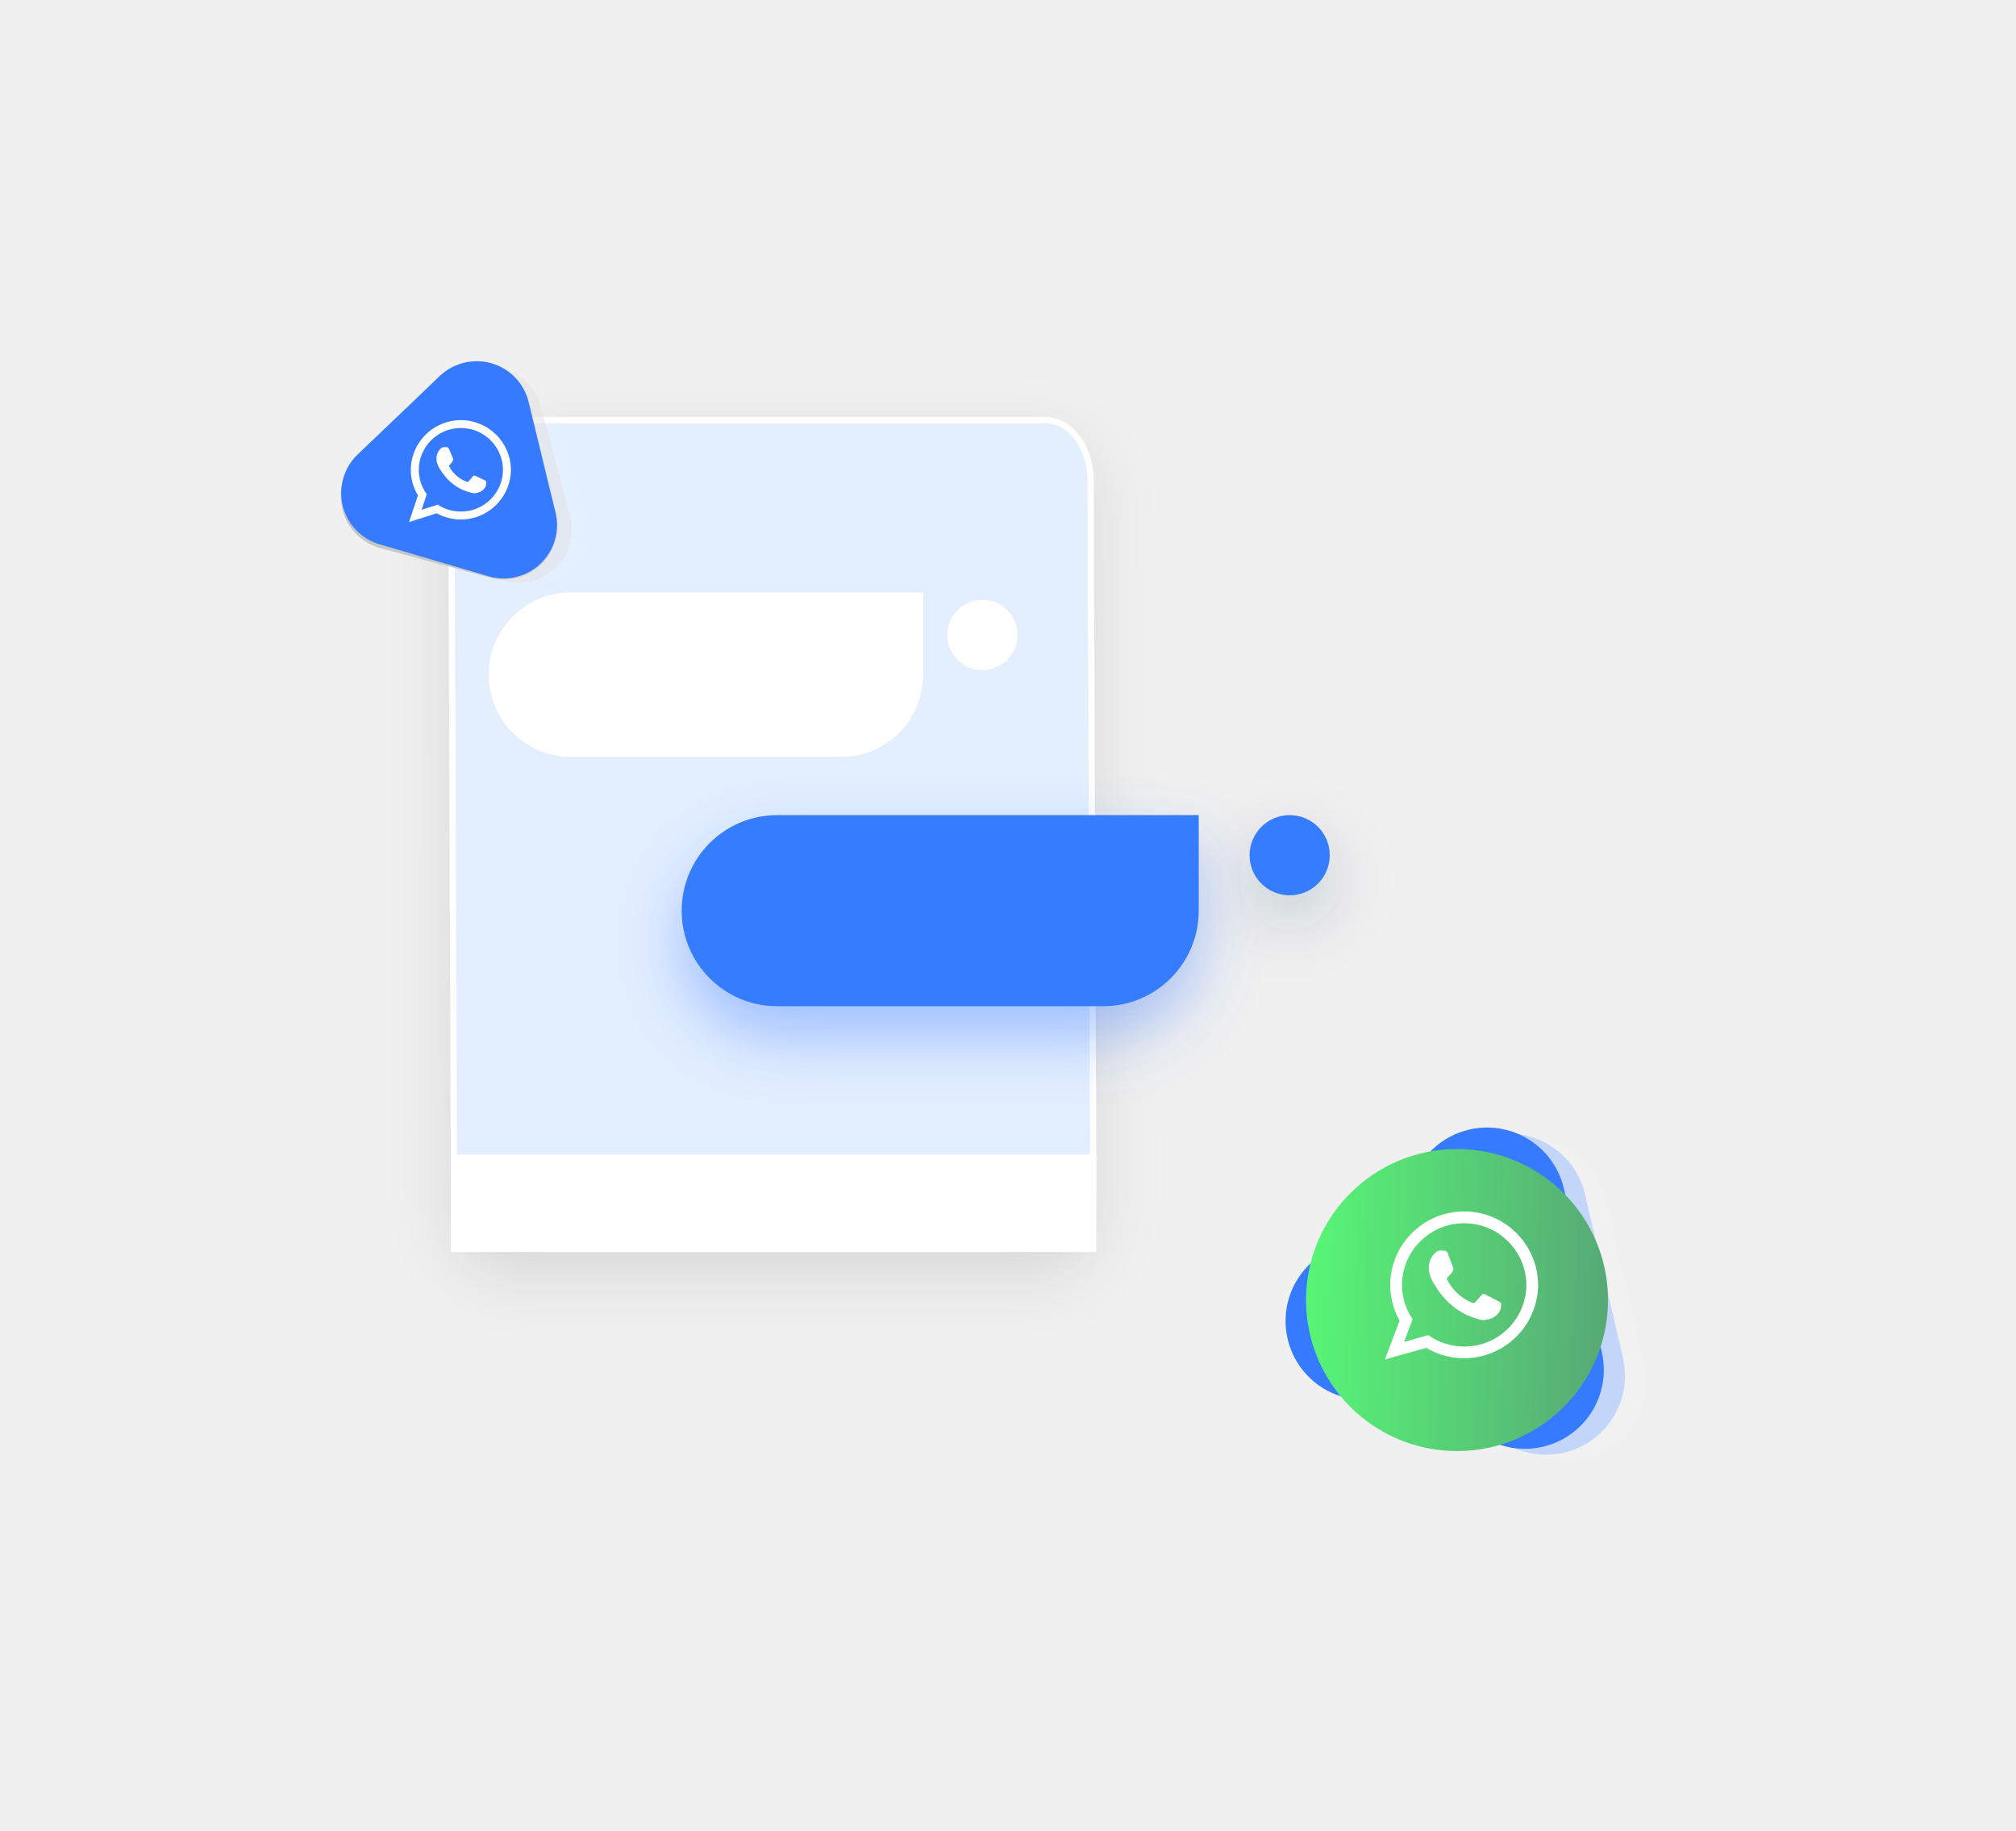
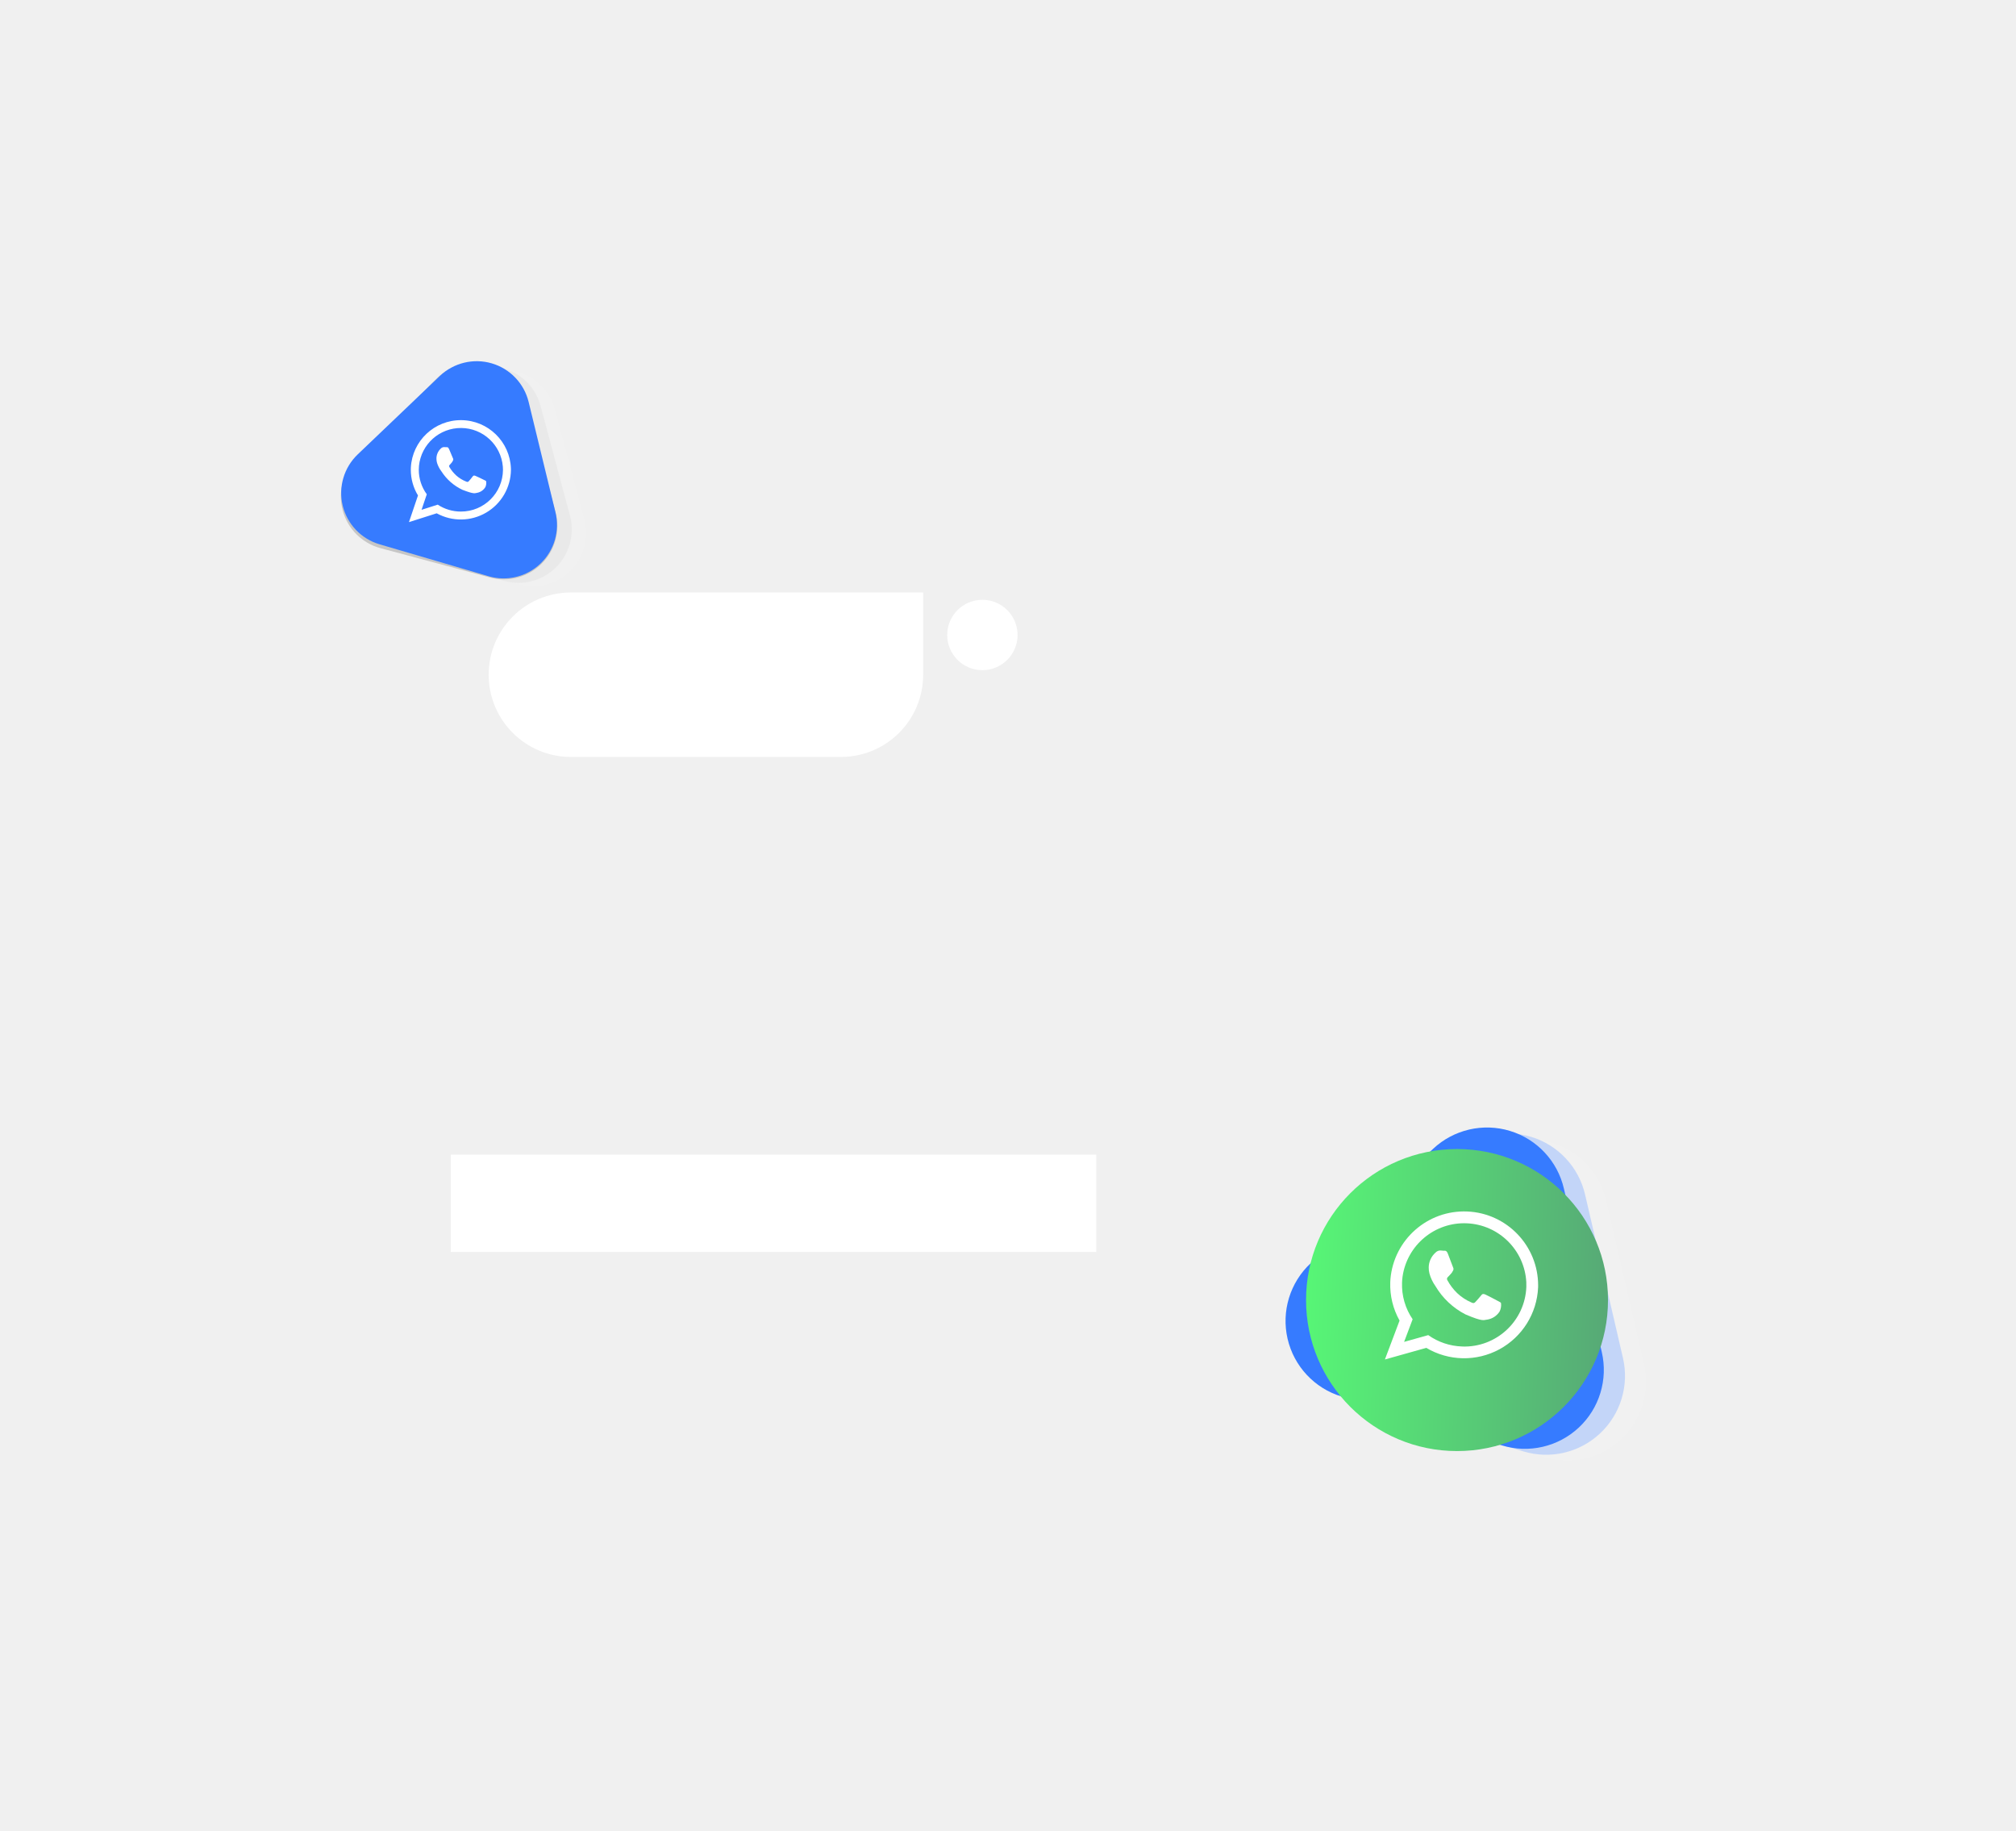
<svg xmlns="http://www.w3.org/2000/svg" width="327.156" height="296.996" viewBox="0 0 327.156 296.996">
  <defs>
-     <filter id="Path_585" x="57.749" y="56.654" width="135.157" height="165.237" filterUnits="userSpaceOnUse">
+     <filter id="Path_585" x="57.749" y="56.654" width="135.157" height="165.237">
      <feOffset dy="4" input="SourceAlpha" />
      <feGaussianBlur stdDeviation="5" result="blur" />
      <feFlood flood-opacity="0.102" />
      <feComposite operator="in" in2="blur" />
      <feComposite in="SourceGraphic" />
    </filter>
-     <filter id="Rectangle_219" x="95.625" y="122.242" width="113.906" height="60.998" filterUnits="userSpaceOnUse">
+     <filter id="Rectangle_219" x="95.625" y="122.242" width="113.906" height="60.998">
      <feOffset dy="5" input="SourceAlpha" />
      <feGaussianBlur stdDeviation="5" result="blur-2" />
      <feFlood flood-color="#367bff" flood-opacity="0.4" />
      <feComposite operator="in" in2="blur-2" />
      <feComposite in="SourceGraphic" />
    </filter>
-     <filter id="Ellipse_121" x="187.784" y="121.242" width="43.01" height="43.01" filterUnits="userSpaceOnUse">
+     <filter id="Ellipse_121" x="187.784" y="121.242" width="43.01" height="43.01">
      <feOffset dy="4" input="SourceAlpha" />
      <feGaussianBlur stdDeviation="5" result="blur-3" />
      <feFlood flood-color="#0a3560" flood-opacity="0.2" />
      <feComposite operator="in" in2="blur-3" />
      <feComposite in="SourceGraphic" />
    </filter>
    <linearGradient id="linear-gradient" y1="0.483" x2="1" y2="0.517" gradientUnits="objectBoundingBox">
      <stop offset="0" stop-color="#57f676" />
      <stop offset="1" stop-color="#57a976" />
    </linearGradient>
  </defs>
  <g id="Group_376" data-name="Group 376" transform="translate(-237.077 -3484.086)">
    <g transform="matrix(1, 0, 0, 1, 237.08, 3484.09)" filter="url(#Path_585)">
      <path id="Path_585-2" data-name="Path 585" d="M3153.319,4630.258h-89.074c-4.046,0-7.342-4.354-7.362-9.726l-.432-114.786c-.02-5.371,3.244-9.725,7.289-9.725h89.074c4.046,0,7.342,4.354,7.362,9.725l.432,114.786C3160.628,4625.9,3157.365,4630.258,3153.319,4630.258Z" transform="translate(-2983.2 -4427.87)" fill="#e3eeff" stroke="#fff" stroke-miterlimit="10" stroke-width="1" />
    </g>
    <g transform="matrix(1, 0, 0, 1, 237.08, 3484.09)" filter="url(#Rectangle_219)">
      <path id="Rectangle_219-2" data-name="Rectangle 219" d="M15.5,0H83.906a0,0,0,0,1,0,0V15.5A15.5,15.5,0,0,1,68.407,31H15.5A15.5,15.5,0,0,1,0,15.5v0A15.5,15.5,0,0,1,15.5,0Z" transform="translate(110.62 132.24)" fill="#367bff" />
    </g>
    <g transform="matrix(1, 0, 0, 1, 237.08, 3484.09)" filter="url(#Ellipse_121)">
      <circle id="Ellipse_121-2" data-name="Ellipse 121" cx="6.505" cy="6.505" r="6.505" transform="translate(202.78 132.24)" fill="#367bff" />
    </g>
    <path id="Rectangle_220" data-name="Rectangle 220" d="M12.839,0H69.508a0,0,0,0,1,0,0V12.839A12.839,12.839,0,0,1,56.668,25.679H12.839A12.839,12.839,0,0,1,0,12.839v0A12.839,12.839,0,0,1,12.839,0Z" transform="translate(316.879 3580.711)" fill="#fff" stroke="#fff" stroke-miterlimit="10" stroke-width="1" />
    <rect id="Rectangle_221" data-name="Rectangle 221" width="103.751" height="14.796" transform="translate(310.732 3671.908)" fill="#fff" stroke="#fff" stroke-miterlimit="10" stroke-width="1" />
    <circle id="Ellipse_122" data-name="Ellipse 122" cx="5.209" cy="5.209" r="5.209" transform="translate(391.29 3581.896)" fill="#fff" stroke="#fff" stroke-miterlimit="10" stroke-width="1" />
    <g id="Group_369" data-name="Group 369" transform="translate(-2746.125 -943.782)">
      <g id="Group_367" data-name="Group 367">
        <path id="Path_586" data-name="Path 586" d="M3078.047,4512.1l-4.769-17.8a8.668,8.668,0,0,0-14.5-3.885l-13.03,13.029a8.668,8.668,0,0,0,3.886,14.5l17.8,4.769a8.668,8.668,0,0,0,10.616-10.616l-4.769-17.8a8.668,8.668,0,0,0-14.5-3.885l-13.03,13.029a8.668,8.668,0,0,0,3.886,14.5l17.8,4.769A8.668,8.668,0,0,0,3078.047,4512.1Z" fill="#fff" opacity="0.05" />
        <path id="Path_587" data-name="Path 587" d="M3075.7,4511.524l-4.769-17.8a8.668,8.668,0,0,0-14.5-3.886l-13.03,13.03a8.668,8.668,0,0,0,3.886,14.5l17.8,4.769a8.668,8.668,0,0,0,10.616-10.616l-4.769-17.8a8.668,8.668,0,0,0-14.5-3.886l-13.03,13.03a8.668,8.668,0,0,0,3.886,14.5l17.8,4.769A8.668,8.668,0,0,0,3075.7,4511.524Z" fill="#e3e3e3" opacity="0.525" />
        <path id="Path_588" data-name="Path 588" d="M3073.351,4510.952l-4.769-17.8a8.668,8.668,0,0,0-14.5-3.886l-13.03,13.03a8.668,8.668,0,0,0,3.886,14.5l17.8,4.769a8.668,8.668,0,0,0,10.616-10.616l-4.769-17.8a8.668,8.668,0,0,0-14.5-3.886l-13.03,13.03a8.668,8.668,0,0,0,3.886,14.5l17.8,4.769A8.668,8.668,0,0,0,3073.351,4510.952Z" fill="#c6c6c6" />
      </g>
      <path id="Path_589" data-name="Path 589" d="M3044.8,4516.17l17.684,5.183a8.668,8.668,0,0,0,10.861-10.365l-4.354-17.9a8.669,8.669,0,0,0-14.408-4.223l-13.33,12.722a8.668,8.668,0,0,0,3.547,14.588l17.684,5.183a8.668,8.668,0,0,0,10.861-10.365l-4.354-17.9a8.669,8.669,0,0,0-14.408-4.223l-13.33,12.722A8.668,8.668,0,0,0,3044.8,4516.17Z" fill="#367bff" />
      <g id="Group_368" data-name="Group 368">
        <path id="Path_590" data-name="Path 590" d="M3066.114,4503.879a8.127,8.127,0,0,0-16.238-.148c0,.118-.008.236-.008.354a8,8,0,0,0,1.164,4.165l-1.464,4.325,4.5-1.43a8.135,8.135,0,0,0,12.05-7.06C3066.118,4504.016,3066.118,4503.948,3066.114,4503.879Zm-8.121,6.984a6.805,6.805,0,0,1-3.758-1.122l-2.625.837.852-2.518a6.72,6.72,0,0,1-1.3-3.975,6.267,6.267,0,0,1,.034-.658,6.834,6.834,0,0,1,13.606.129c.015.175.023.35.023.529A6.812,6.812,0,0,1,3057.993,4510.863Z" fill="#fff" fill-rule="evenodd" />
        <path id="Path_591" data-name="Path 591" d="M3061.717,4505.713c-.2-.1-1.179-.578-1.362-.643s-.316-.1-.449.1-.517.643-.631.772-.232.148-.434.05a5.41,5.41,0,0,1-1.6-.982,5.936,5.936,0,0,1-1.107-1.365c-.114-.2-.011-.305.088-.4s.2-.232.3-.346c.027-.034.049-.064.072-.1a2.153,2.153,0,0,0,.126-.236.359.359,0,0,0-.015-.346c-.05-.1-.449-1.072-.617-1.468s-.33-.327-.448-.327-.248-.019-.381-.019a.734.734,0,0,0-.532.247,2.213,2.213,0,0,0-.7,1.651,2.546,2.546,0,0,0,.1.673,4.505,4.505,0,0,0,.712,1.37,8.181,8.181,0,0,0,3.4,2.986c2.027.787,2.027.524,2.393.49a1.981,1.981,0,0,0,1.342-.939,1.626,1.626,0,0,0,.118-.94C3062.048,4505.861,3061.915,4505.812,3061.717,4505.713Z" fill="#fff" fill-rule="evenodd" />
      </g>
    </g>
    <g id="Group_370" data-name="Group 370" transform="translate(-2746.125 -943.782)">
      <path id="Path_592" data-name="Path 592" d="M3250.016,4649.15l-6.148-26.52a12.805,12.805,0,0,0-21.217-6.464l-19.892,18.585a12.806,12.806,0,0,0,5.009,21.607l26.041,7.934a12.806,12.806,0,0,0,16.207-15.142l-6.148-26.52a12.805,12.805,0,0,0-21.217-6.464l-19.892,18.585a12.806,12.806,0,0,0,5.009,21.607l26.041,7.934A12.806,12.806,0,0,0,3250.016,4649.15Z" fill="#fff" opacity="0.05" />
      <path id="Path_593" data-name="Path 593" d="M3246.578,4648.187l-6.148-26.519a12.806,12.806,0,0,0-21.217-6.465l-19.892,18.585a12.806,12.806,0,0,0,5.01,21.607l26.04,7.935a12.806,12.806,0,0,0,16.207-15.143l-6.148-26.519a12.806,12.806,0,0,0-21.217-6.465l-19.892,18.585a12.806,12.806,0,0,0,5.01,21.607l26.04,7.935A12.806,12.806,0,0,0,3246.578,4648.187Z" fill="#9bbdff" opacity="0.525" />
      <path id="Path_594" data-name="Path 594" d="M3243.14,4647.225l-6.148-26.519a12.805,12.805,0,0,0-21.217-6.465l-19.892,18.585a12.806,12.806,0,0,0,5.01,21.607l26.04,7.934a12.805,12.805,0,0,0,16.207-15.142l-6.148-26.519a12.805,12.805,0,0,0-21.217-6.465l-19.892,18.585a12.806,12.806,0,0,0,5.01,21.607l26.04,7.934A12.805,12.805,0,0,0,3243.14,4647.225Z" fill="#367bff" />
    </g>
    <circle id="Ellipse_123" data-name="Ellipse 123" cx="24.5" cy="24.5" r="24.5" transform="translate(449.022 3670.504)" fill="url(#linear-gradient)" />
    <g id="Group_373" data-name="Group 373" transform="translate(-2746.125 -943.782)">
      <path id="Path_596" data-name="Path 596" d="M3232.81,4636.419a12.006,12.006,0,0,0-23.968-1.033c-.011.174-.023.348-.029.522a11.822,11.822,0,0,0,1.51,6.208l-2.38,6.312,6.716-1.886a12.017,12.017,0,0,0,18.146-9.819C3232.809,4636.621,3232.812,4636.521,3232.81,4636.419Zm-12.341,9.9a10.041,10.041,0,0,1-5.492-1.845l-3.917,1.1,1.384-3.675a9.906,9.906,0,0,1-1.721-5.934,9.451,9.451,0,0,1,.083-.97,10.1,10.1,0,0,1,20.083.873c.013.259.016.518.007.782A10.064,10.064,0,0,1,3220.469,4646.323Z" fill="#fff" fill-rule="evenodd" />
      <path id="Path_597" data-name="Path 597" d="M3226.226,4638.906c-.293-.156-1.712-.913-1.978-1.018s-.462-.161-.668.124-.8.923-.971,1.108-.35.208-.643.052a7.946,7.946,0,0,1-2.315-1.53,8.762,8.762,0,0,1-1.566-2.071c-.158-.3,0-.45.15-.591s.3-.333.46-.5c.042-.05.077-.093.112-.137a3.3,3.3,0,0,0,.2-.342.526.526,0,0,0,0-.512c-.068-.148-.609-1.606-.836-2.2s-.472-.5-.646-.5-.364-.041-.561-.047a1.086,1.086,0,0,0-.8.338,3.271,3.271,0,0,0-1.11,2.4,3.682,3.682,0,0,0,.118,1,6.614,6.614,0,0,0,.981,2.057,12.084,12.084,0,0,0,4.871,4.58c2.954,1.264,2.967.876,3.508.844a2.937,2.937,0,0,0,2.03-1.32,2.414,2.414,0,0,0,.221-1.381C3226.707,4639.141,3226.513,4639.062,3226.226,4638.906Z" fill="#fff" fill-rule="evenodd" />
    </g>
  </g>
</svg>
